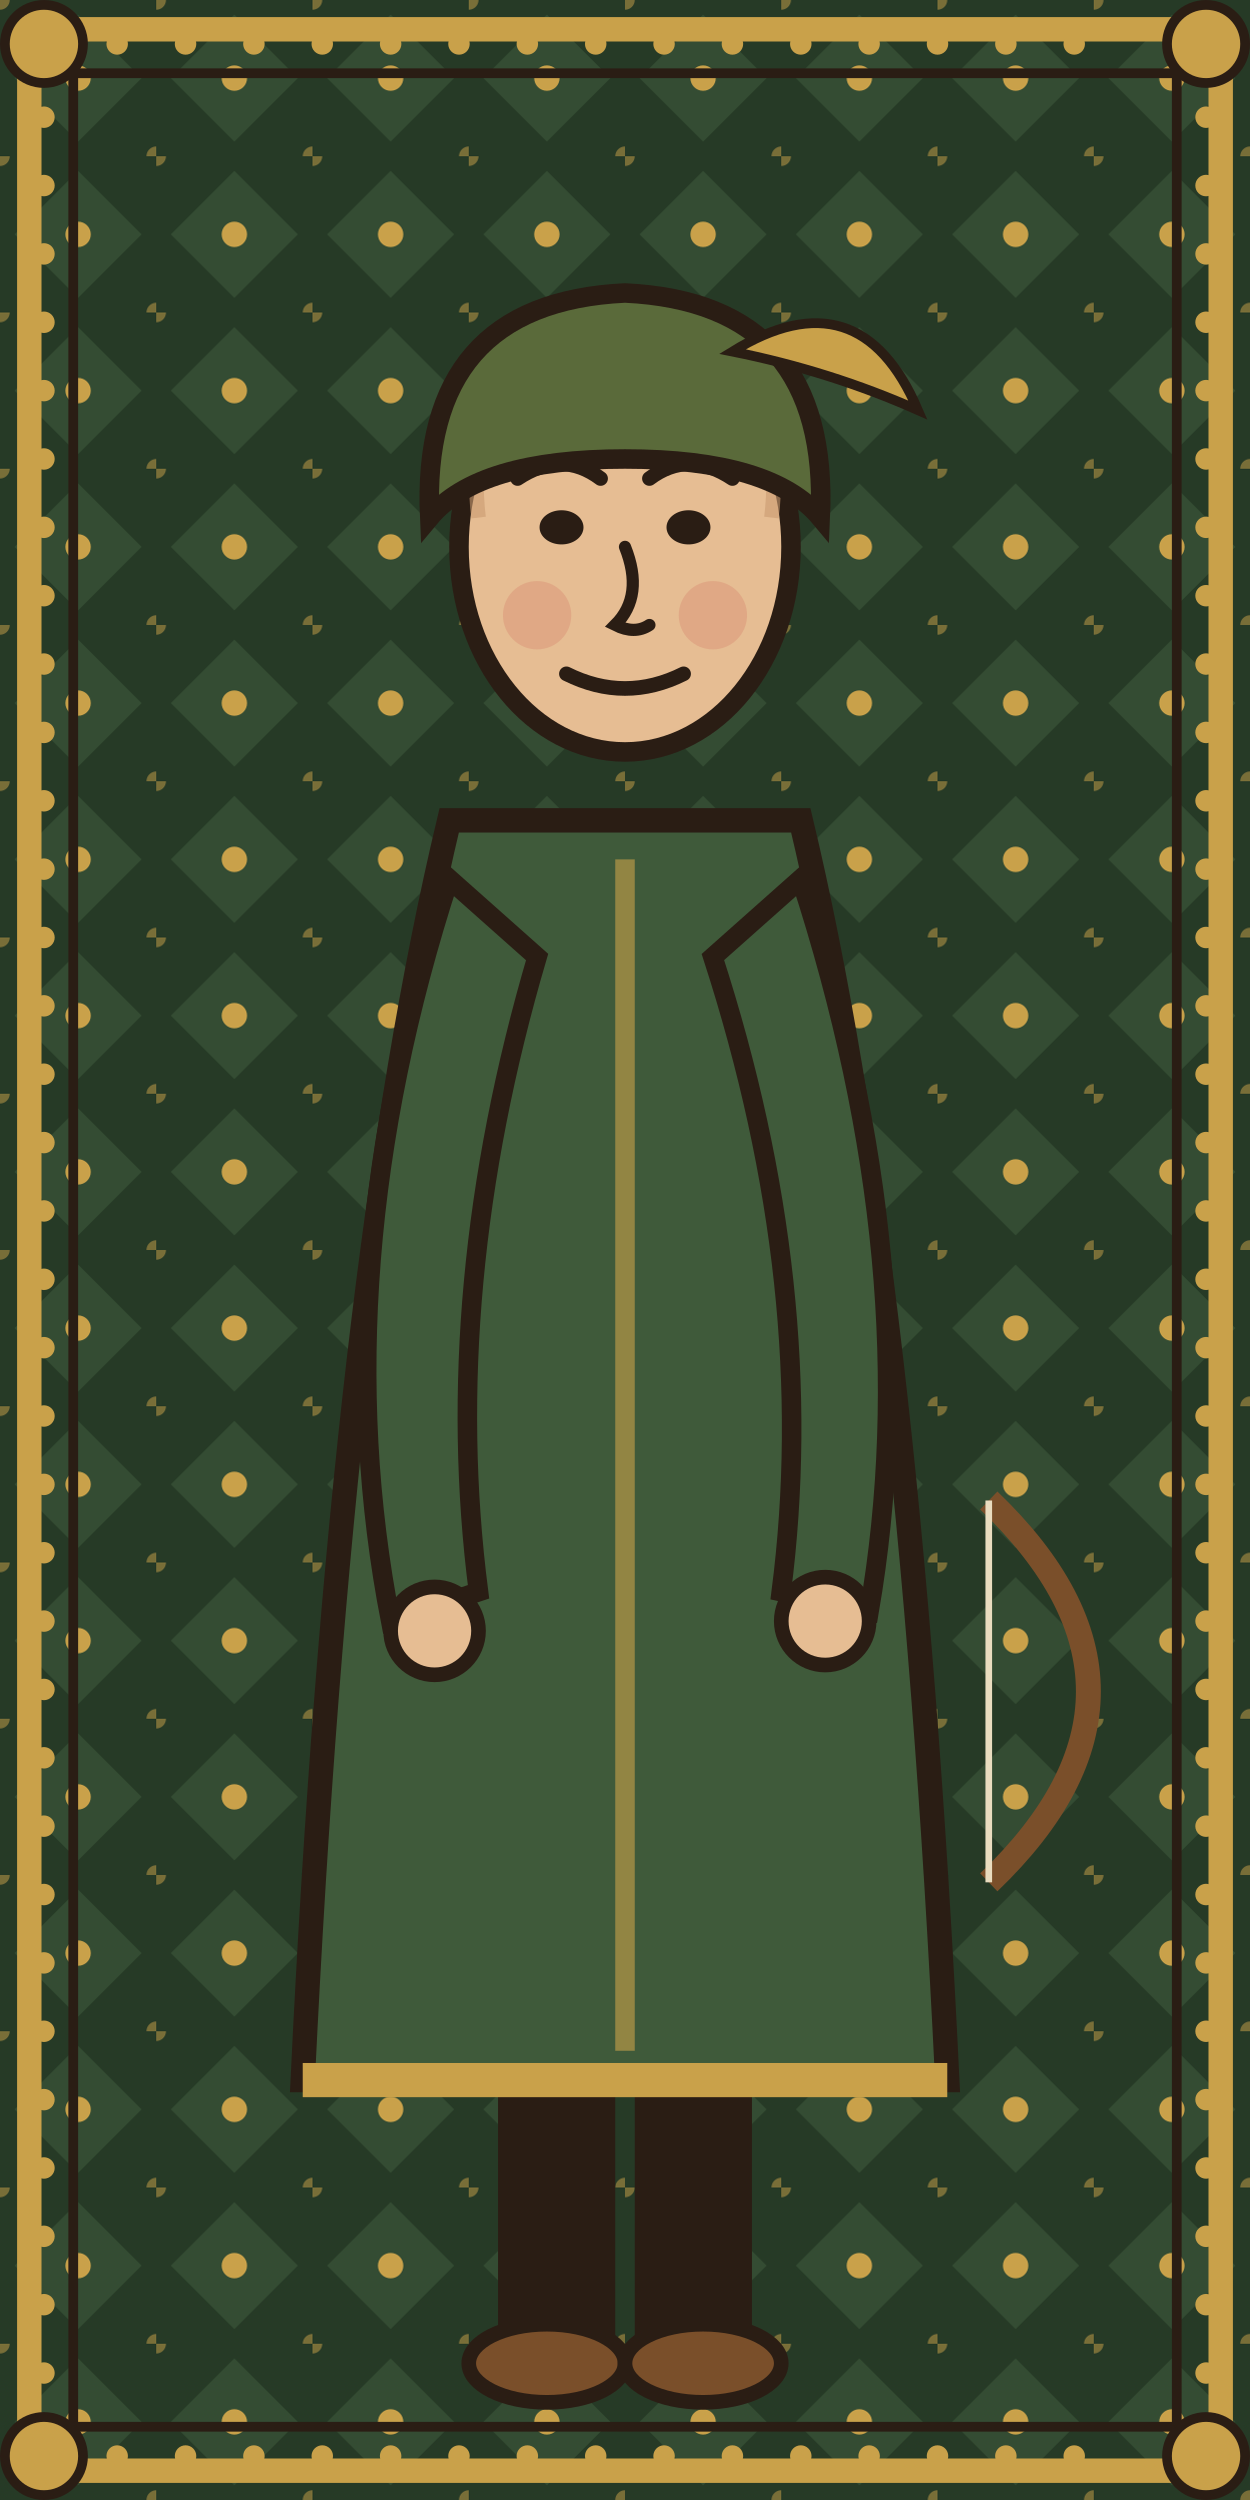
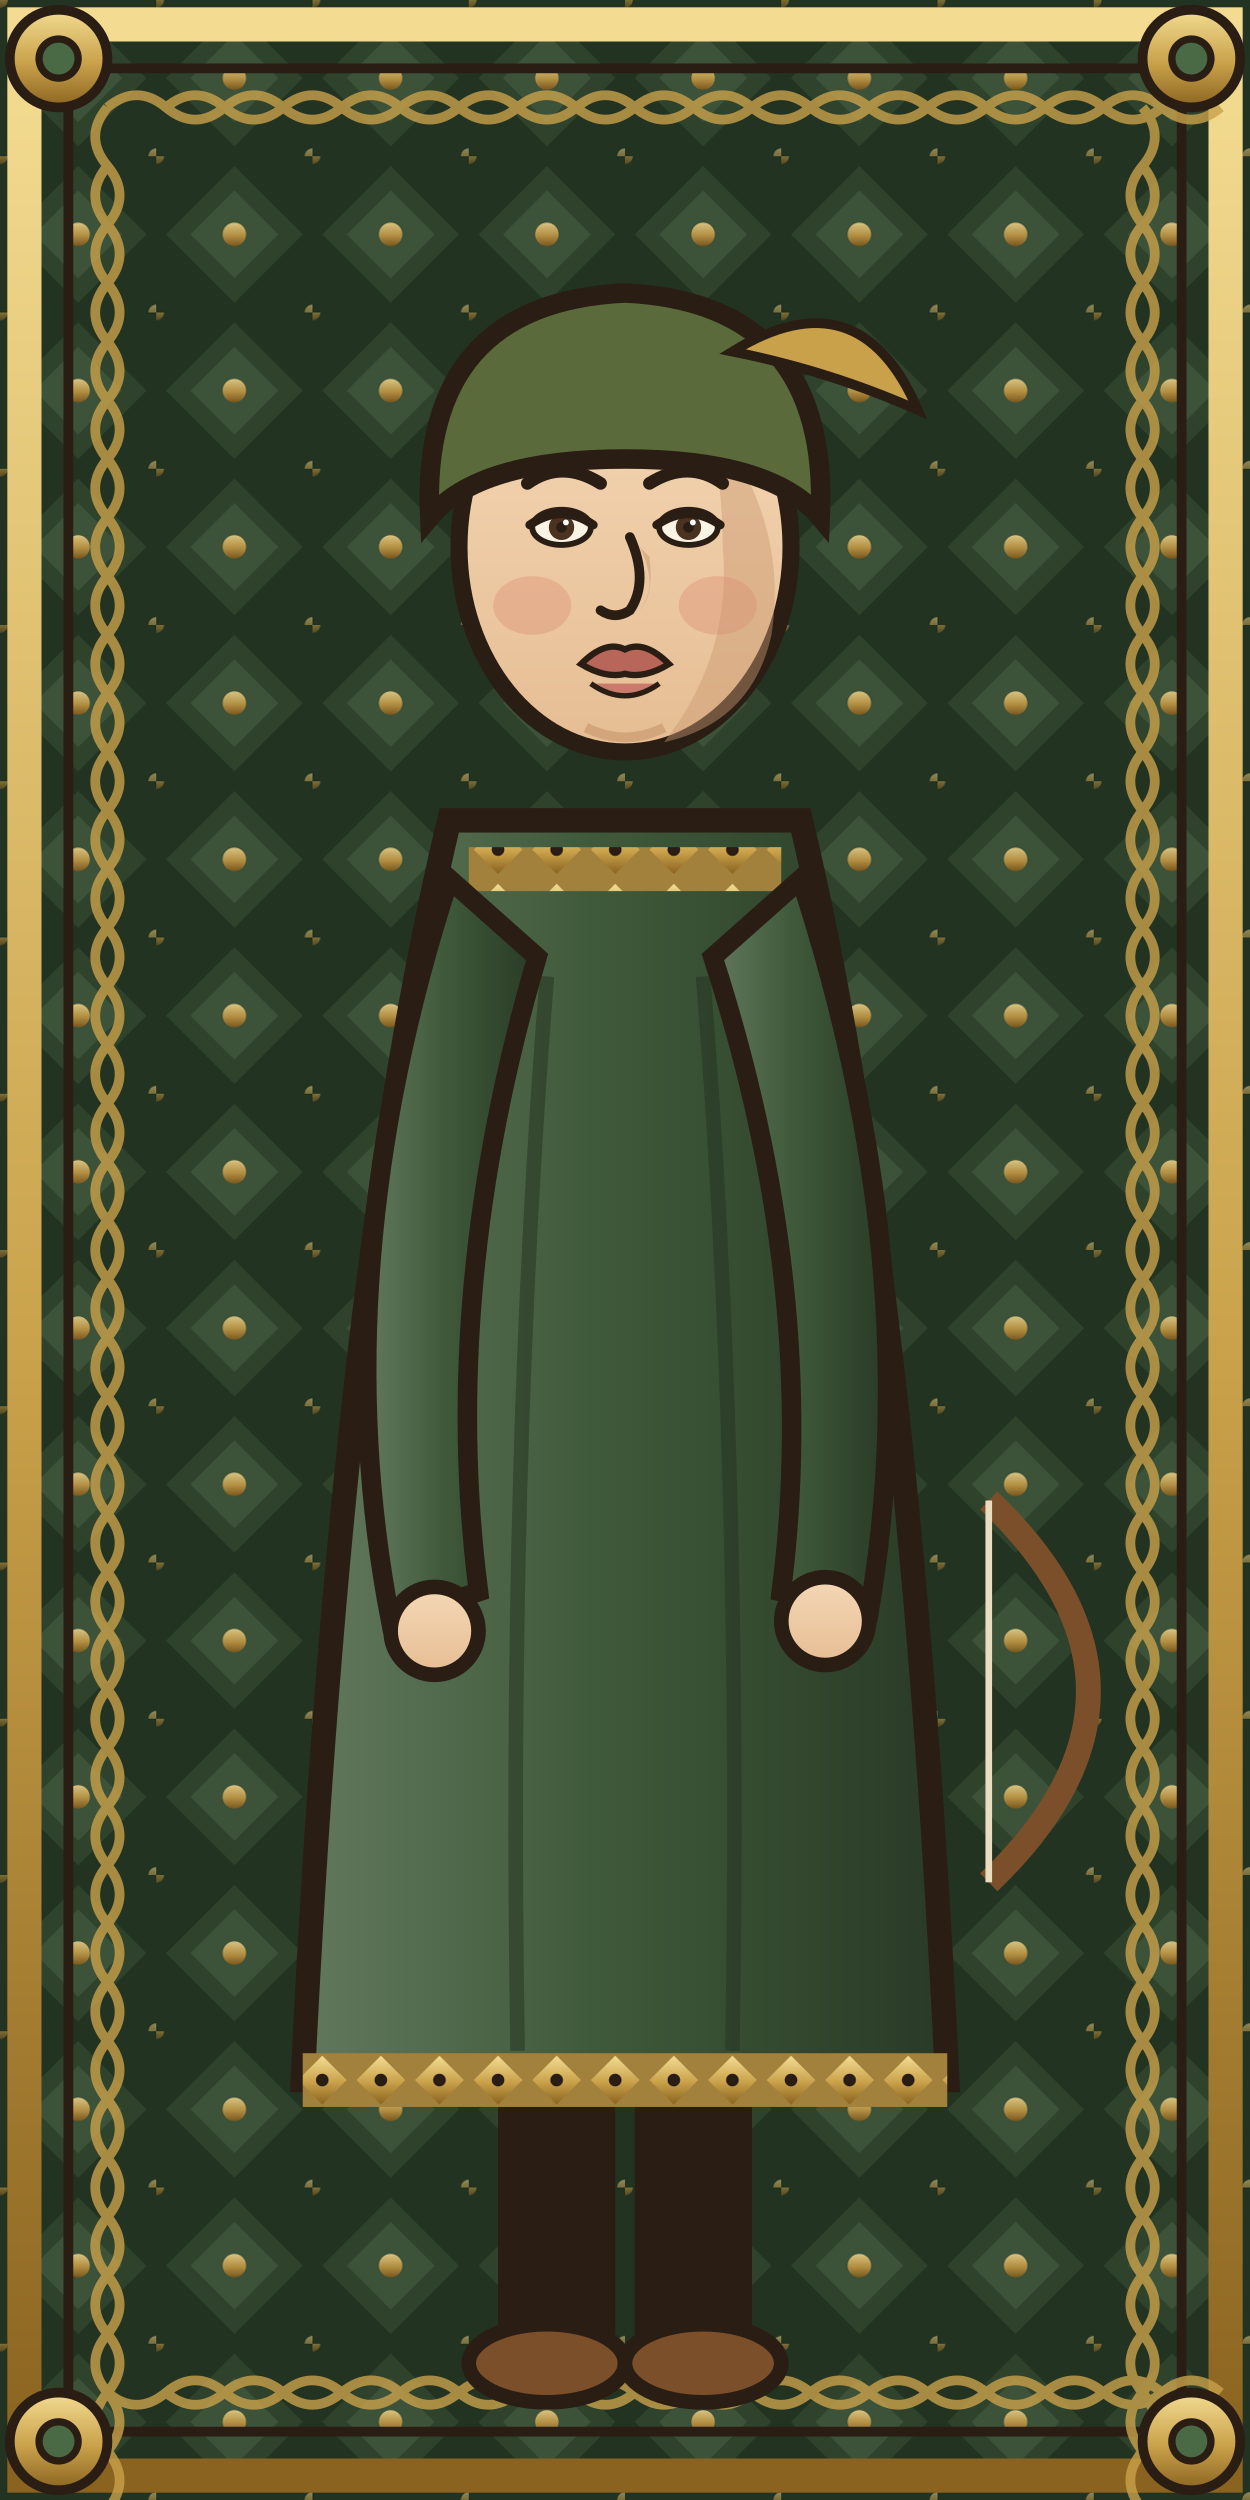
<svg xmlns="http://www.w3.org/2000/svg" viewBox="0 0 256 512" width="256" height="512">
+   <defs>
+     <linearGradient id="gold" x1="0" y1="0" x2="0" y2="1">
+       <stop offset="0" stop-color="#f3dc92" />
+       <stop offset="0.55" stop-color="#c9a14a" />
+       <stop offset="1" stop-color="#8a6320" />
+     </linearGradient>
+     <linearGradient id="steel" x1="0" y1="0" x2="1" y2="1">
+       <stop offset="0" stop-color="#eef1f4" />
+       <stop offset="0.5" stop-color="#8a8f96" />
+       <stop offset="1" stop-color="#4b5058" />
+     </linearGradient>
+     <linearGradient id="skin" x1="0" y1="0" x2="0" y2="1">
+       <stop offset="0" stop-color="#f4d8b6" />
+       <stop offset="1" stop-color="#e6bd93" />
+     </linearGradient>
+     <linearGradient id="parch" x1="0" y1="0" x2="0" y2="1">
+       <stop offset="0" stop-color="#f4ead2" />
+       <stop offset="1" stop-color="#e9dcbf" />
+     </linearGradient>
+   </defs>
+   <defs>
+     <linearGradient id="robe" x1="0" y1="0" x2="1" y2="0">
+       <stop offset="0" stop-color="#62785d" />
+       <stop offset="0.45" stop-color="#3f5a3a" />
+       <stop offset="1" stop-color="#293a26" />
+     </linearGradient>
+     <pattern id="emb" width="12" height="12" patternUnits="userSpaceOnUse">
+       <rect width="12" height="12" fill="#a1813b" />
+       <path d="M6 1 L11 6 L6 11 L1 6 Z" fill="url(#gold)" />
+       <circle cx="6" cy="6" r="1.3" fill="#2a1d14" />
+     </pattern>
+   </defs>
  <defs>
    <pattern id="field" width="32" height="32" patternUnits="userSpaceOnUse">
      <rect width="32" height="32" fill="#263a26" />
-       <path d="M16 3 L29 16 L16 29 L3 16 Z" fill="#4a6a46" opacity="0.38" />
-       <circle cx="16" cy="16" r="2.6" fill="#c9a14a" />
-       <circle cx="0" cy="0" r="2" fill="#c9a14a" opacity="0.5" />
-       <circle cx="32" cy="32" r="2" fill="#c9a14a" opacity="0.5" />
+       <path d="M16 2 L30 16 L16 30 L2 16 Z" fill="#3f5a3c" opacity="0.55" />
+       <path d="M16 7 L25 16 L16 25 L7 16 Z" fill="#5c7958" opacity="0.4" />
+       <circle cx="16" cy="16" r="2.4" fill="url(#gold)" />
+       <circle cx="0" cy="0" r="1.6" fill="url(#gold)" opacity="0.6" />
+       <circle cx="32" cy="32" r="1.6" fill="url(#gold)" opacity="0.6" />
    </pattern>
  </defs>
  <rect x="0" y="0" width="256" height="512" fill="url(#field)" />
-   <rect x="6" y="6" width="244" height="500" fill="none" stroke="#c9a14a" stroke-width="5" />
-   <rect x="15" y="15" width="226" height="482" fill="none" stroke="#2a1d14" stroke-width="2" />
-   <circle cx="24" cy="9" r="2.2" fill="#c9a14a" />
-   <circle cx="24" cy="503" r="2.2" fill="#c9a14a" />
-   <circle cx="38" cy="9" r="2.2" fill="#c9a14a" />
-   <circle cx="38" cy="503" r="2.2" fill="#c9a14a" />
-   <circle cx="52" cy="9" r="2.2" fill="#c9a14a" />
-   <circle cx="52" cy="503" r="2.2" fill="#c9a14a" />
-   <circle cx="66" cy="9" r="2.2" fill="#c9a14a" />
-   <circle cx="66" cy="503" r="2.2" fill="#c9a14a" />
-   <circle cx="80" cy="9" r="2.2" fill="#c9a14a" />
-   <circle cx="80" cy="503" r="2.2" fill="#c9a14a" />
-   <circle cx="94" cy="9" r="2.2" fill="#c9a14a" />
-   <circle cx="94" cy="503" r="2.2" fill="#c9a14a" />
-   <circle cx="108" cy="9" r="2.2" fill="#c9a14a" />
-   <circle cx="108" cy="503" r="2.2" fill="#c9a14a" />
-   <circle cx="122" cy="9" r="2.2" fill="#c9a14a" />
-   <circle cx="122" cy="503" r="2.2" fill="#c9a14a" />
-   <circle cx="136" cy="9" r="2.2" fill="#c9a14a" />
-   <circle cx="136" cy="503" r="2.2" fill="#c9a14a" />
-   <circle cx="150" cy="9" r="2.2" fill="#c9a14a" />
-   <circle cx="150" cy="503" r="2.2" fill="#c9a14a" />
-   <circle cx="164" cy="9" r="2.2" fill="#c9a14a" />
-   <circle cx="164" cy="503" r="2.2" fill="#c9a14a" />
-   <circle cx="178" cy="9" r="2.2" fill="#c9a14a" />
-   <circle cx="178" cy="503" r="2.2" fill="#c9a14a" />
-   <circle cx="192" cy="9" r="2.2" fill="#c9a14a" />
-   <circle cx="192" cy="503" r="2.2" fill="#c9a14a" />
-   <circle cx="206" cy="9" r="2.2" fill="#c9a14a" />
-   <circle cx="206" cy="503" r="2.2" fill="#c9a14a" />
-   <circle cx="220" cy="9" r="2.2" fill="#c9a14a" />
-   <circle cx="220" cy="503" r="2.2" fill="#c9a14a" />
-   <circle cx="9" cy="24" r="2.2" fill="#c9a14a" />
-   <circle cx="247" cy="24" r="2.2" fill="#c9a14a" />
-   <circle cx="9" cy="38" r="2.2" fill="#c9a14a" />
-   <circle cx="247" cy="38" r="2.2" fill="#c9a14a" />
-   <circle cx="9" cy="52" r="2.2" fill="#c9a14a" />
-   <circle cx="247" cy="52" r="2.2" fill="#c9a14a" />
-   <circle cx="9" cy="66" r="2.2" fill="#c9a14a" />
-   <circle cx="247" cy="66" r="2.2" fill="#c9a14a" />
-   <circle cx="9" cy="80" r="2.2" fill="#c9a14a" />
-   <circle cx="247" cy="80" r="2.2" fill="#c9a14a" />
-   <circle cx="9" cy="94" r="2.2" fill="#c9a14a" />
-   <circle cx="247" cy="94" r="2.2" fill="#c9a14a" />
-   <circle cx="9" cy="108" r="2.2" fill="#c9a14a" />
-   <circle cx="247" cy="108" r="2.2" fill="#c9a14a" />
-   <circle cx="9" cy="122" r="2.2" fill="#c9a14a" />
-   <circle cx="247" cy="122" r="2.2" fill="#c9a14a" />
-   <circle cx="9" cy="136" r="2.2" fill="#c9a14a" />
-   <circle cx="247" cy="136" r="2.2" fill="#c9a14a" />
-   <circle cx="9" cy="150" r="2.2" fill="#c9a14a" />
-   <circle cx="247" cy="150" r="2.2" fill="#c9a14a" />
-   <circle cx="9" cy="164" r="2.2" fill="#c9a14a" />
-   <circle cx="247" cy="164" r="2.2" fill="#c9a14a" />
-   <circle cx="9" cy="178" r="2.2" fill="#c9a14a" />
-   <circle cx="247" cy="178" r="2.2" fill="#c9a14a" />
-   <circle cx="9" cy="192" r="2.2" fill="#c9a14a" />
-   <circle cx="247" cy="192" r="2.2" fill="#c9a14a" />
-   <circle cx="9" cy="206" r="2.2" fill="#c9a14a" />
-   <circle cx="247" cy="206" r="2.2" fill="#c9a14a" />
-   <circle cx="9" cy="220" r="2.2" fill="#c9a14a" />
-   <circle cx="247" cy="220" r="2.2" fill="#c9a14a" />
-   <circle cx="9" cy="234" r="2.2" fill="#c9a14a" />
-   <circle cx="247" cy="234" r="2.2" fill="#c9a14a" />
-   <circle cx="9" cy="248" r="2.2" fill="#c9a14a" />
-   <circle cx="247" cy="248" r="2.2" fill="#c9a14a" />
-   <circle cx="9" cy="262" r="2.2" fill="#c9a14a" />
-   <circle cx="247" cy="262" r="2.2" fill="#c9a14a" />
-   <circle cx="9" cy="276" r="2.2" fill="#c9a14a" />
-   <circle cx="247" cy="276" r="2.2" fill="#c9a14a" />
-   <circle cx="9" cy="290" r="2.2" fill="#c9a14a" />
-   <circle cx="247" cy="290" r="2.2" fill="#c9a14a" />
-   <circle cx="9" cy="304" r="2.2" fill="#c9a14a" />
-   <circle cx="247" cy="304" r="2.2" fill="#c9a14a" />
-   <circle cx="9" cy="318" r="2.2" fill="#c9a14a" />
-   <circle cx="247" cy="318" r="2.2" fill="#c9a14a" />
-   <circle cx="9" cy="332" r="2.2" fill="#c9a14a" />
-   <circle cx="247" cy="332" r="2.2" fill="#c9a14a" />
-   <circle cx="9" cy="346" r="2.2" fill="#c9a14a" />
-   <circle cx="247" cy="346" r="2.2" fill="#c9a14a" />
-   <circle cx="9" cy="360" r="2.2" fill="#c9a14a" />
-   <circle cx="247" cy="360" r="2.2" fill="#c9a14a" />
-   <circle cx="9" cy="374" r="2.2" fill="#c9a14a" />
-   <circle cx="247" cy="374" r="2.2" fill="#c9a14a" />
-   <circle cx="9" cy="388" r="2.2" fill="#c9a14a" />
-   <circle cx="247" cy="388" r="2.2" fill="#c9a14a" />
-   <circle cx="9" cy="402" r="2.2" fill="#c9a14a" />
-   <circle cx="247" cy="402" r="2.2" fill="#c9a14a" />
-   <circle cx="9" cy="416" r="2.2" fill="#c9a14a" />
-   <circle cx="247" cy="416" r="2.2" fill="#c9a14a" />
-   <circle cx="9" cy="430" r="2.2" fill="#c9a14a" />
-   <circle cx="247" cy="430" r="2.2" fill="#c9a14a" />
-   <circle cx="9" cy="444" r="2.2" fill="#c9a14a" />
-   <circle cx="247" cy="444" r="2.2" fill="#c9a14a" />
-   <circle cx="9" cy="458" r="2.2" fill="#c9a14a" />
-   <circle cx="247" cy="458" r="2.2" fill="#c9a14a" />
-   <circle cx="9" cy="472" r="2.2" fill="#c9a14a" />
-   <circle cx="247" cy="472" r="2.2" fill="#c9a14a" />
-   <circle cx="9" cy="486" r="2.2" fill="#c9a14a" />
-   <circle cx="247" cy="486" r="2.2" fill="#c9a14a" />
-   <circle cx="9" cy="9" r="8" fill="#c9a14a" stroke="#2a1d14" stroke-width="2" />
-   <circle cx="247" cy="9" r="8" fill="#c9a14a" stroke="#2a1d14" stroke-width="2" />
-   <circle cx="9" cy="503" r="8" fill="#c9a14a" stroke="#2a1d14" stroke-width="2" />
-   <circle cx="247" cy="503" r="8" fill="#c9a14a" stroke="#2a1d14" stroke-width="2" />
+   <rect x="0" y="0" width="256" height="512" fill="#000" opacity="0.12" />
+   <rect x="5" y="5" width="246" height="502" fill="none" stroke="url(#gold)" stroke-width="7" />
+   <rect x="14" y="14" width="228" height="484" fill="none" stroke="#2a1d14" stroke-width="2" />
+   <path d="M22 22 q6 -5 12 0 t12 0 M22 490 q6 5 12 0 t12 0 M34 22 q6 -5 12 0 t12 0 M34 490 q6 5 12 0 t12 0 M46 22 q6 -5 12 0 t12 0 M46 490 q6 5 12 0 t12 0 M58 22 q6 -5 12 0 t12 0 M58 490 q6 5 12 0 t12 0 M70 22 q6 -5 12 0 t12 0 M70 490 q6 5 12 0 t12 0 M82 22 q6 -5 12 0 t12 0 M82 490 q6 5 12 0 t12 0 M94 22 q6 -5 12 0 t12 0 M94 490 q6 5 12 0 t12 0 M106 22 q6 -5 12 0 t12 0 M106 490 q6 5 12 0 t12 0 M118 22 q6 -5 12 0 t12 0 M118 490 q6 5 12 0 t12 0 M130 22 q6 -5 12 0 t12 0 M130 490 q6 5 12 0 t12 0 M142 22 q6 -5 12 0 t12 0 M142 490 q6 5 12 0 t12 0 M154 22 q6 -5 12 0 t12 0 M154 490 q6 5 12 0 t12 0 M166 22 q6 -5 12 0 t12 0 M166 490 q6 5 12 0 t12 0 M178 22 q6 -5 12 0 t12 0 M178 490 q6 5 12 0 t12 0 M190 22 q6 -5 12 0 t12 0 M190 490 q6 5 12 0 t12 0 M202 22 q6 -5 12 0 t12 0 M202 490 q6 5 12 0 t12 0 M214 22 q6 -5 12 0 t12 0 M214 490 q6 5 12 0 t12 0 M226 22 q6 -5 12 0 t12 0 M226 490 q6 5 12 0 t12 0 M22 22 q-5 6 0 12 t0 12 M234 22 q5 6 0 12 t0 12 M22 34 q-5 6 0 12 t0 12 M234 34 q5 6 0 12 t0 12 M22 46 q-5 6 0 12 t0 12 M234 46 q5 6 0 12 t0 12 M22 58 q-5 6 0 12 t0 12 M234 58 q5 6 0 12 t0 12 M22 70 q-5 6 0 12 t0 12 M234 70 q5 6 0 12 t0 12 M22 82 q-5 6 0 12 t0 12 M234 82 q5 6 0 12 t0 12 M22 94 q-5 6 0 12 t0 12 M234 94 q5 6 0 12 t0 12 M22 106 q-5 6 0 12 t0 12 M234 106 q5 6 0 12 t0 12 M22 118 q-5 6 0 12 t0 12 M234 118 q5 6 0 12 t0 12 M22 130 q-5 6 0 12 t0 12 M234 130 q5 6 0 12 t0 12 M22 142 q-5 6 0 12 t0 12 M234 142 q5 6 0 12 t0 12 M22 154 q-5 6 0 12 t0 12 M234 154 q5 6 0 12 t0 12 M22 166 q-5 6 0 12 t0 12 M234 166 q5 6 0 12 t0 12 M22 178 q-5 6 0 12 t0 12 M234 178 q5 6 0 12 t0 12 M22 190 q-5 6 0 12 t0 12 M234 190 q5 6 0 12 t0 12 M22 202 q-5 6 0 12 t0 12 M234 202 q5 6 0 12 t0 12 M22 214 q-5 6 0 12 t0 12 M234 214 q5 6 0 12 t0 12 M22 226 q-5 6 0 12 t0 12 M234 226 q5 6 0 12 t0 12 M22 238 q-5 6 0 12 t0 12 M234 238 q5 6 0 12 t0 12 M22 250 q-5 6 0 12 t0 12 M234 250 q5 6 0 12 t0 12 M22 262 q-5 6 0 12 t0 12 M234 262 q5 6 0 12 t0 12 M22 274 q-5 6 0 12 t0 12 M234 274 q5 6 0 12 t0 12 M22 286 q-5 6 0 12 t0 12 M234 286 q5 6 0 12 t0 12 M22 298 q-5 6 0 12 t0 12 M234 298 q5 6 0 12 t0 12 M22 310 q-5 6 0 12 t0 12 M234 310 q5 6 0 12 t0 12 M22 322 q-5 6 0 12 t0 12 M234 322 q5 6 0 12 t0 12 M22 334 q-5 6 0 12 t0 12 M234 334 q5 6 0 12 t0 12 M22 346 q-5 6 0 12 t0 12 M234 346 q5 6 0 12 t0 12 M22 358 q-5 6 0 12 t0 12 M234 358 q5 6 0 12 t0 12 M22 370 q-5 6 0 12 t0 12 M234 370 q5 6 0 12 t0 12 M22 382 q-5 6 0 12 t0 12 M234 382 q5 6 0 12 t0 12 M22 394 q-5 6 0 12 t0 12 M234 394 q5 6 0 12 t0 12 M22 406 q-5 6 0 12 t0 12 M234 406 q5 6 0 12 t0 12 M22 418 q-5 6 0 12 t0 12 M234 418 q5 6 0 12 t0 12 M22 430 q-5 6 0 12 t0 12 M234 430 q5 6 0 12 t0 12 M22 442 q-5 6 0 12 t0 12 M234 442 q5 6 0 12 t0 12 M22 454 q-5 6 0 12 t0 12 M234 454 q5 6 0 12 t0 12 M22 466 q-5 6 0 12 t0 12 M234 466 q5 6 0 12 t0 12 M22 478 q-5 6 0 12 t0 12 M234 478 q5 6 0 12 t0 12 M22 490 q-5 6 0 12 t0 12 M234 490 q5 6 0 12 t0 12" fill="none" stroke="#c9a14a" stroke-width="2" opacity="0.8" />
+   <circle cx="12" cy="12" r="10" fill="url(#gold)" stroke="#2a1d14" stroke-width="2" />
+   <circle cx="12" cy="12" r="4" fill="#4a6a46" stroke="#2a1d14" stroke-width="1.5" />
+   <circle cx="244" cy="12" r="10" fill="url(#gold)" stroke="#2a1d14" stroke-width="2" />
+   <circle cx="244" cy="12" r="4" fill="#4a6a46" stroke="#2a1d14" stroke-width="1.5" />
+   <circle cx="12" cy="500" r="10" fill="url(#gold)" stroke="#2a1d14" stroke-width="2" />
+   <circle cx="12" cy="500" r="4" fill="#4a6a46" stroke="#2a1d14" stroke-width="1.5" />
+   <circle cx="244" cy="500" r="10" fill="url(#gold)" stroke="#2a1d14" stroke-width="2" />
+   <circle cx="244" cy="500" r="4" fill="#4a6a46" stroke="#2a1d14" stroke-width="1.5" />
  <rect x="102" y="420" width="24" height="60" fill="#2a1d14" />
  <rect x="130" y="420" width="24" height="60" fill="#2a1d14" />
  <ellipse cx="112" cy="484" rx="16" ry="8" fill="#7a4f2a" stroke="#2a1d14" stroke-width="3" />
  <ellipse cx="144" cy="484" rx="16" ry="8" fill="#7a4f2a" stroke="#2a1d14" stroke-width="3" />
-   <path d="M92 168 L164 168 Q186 260 194 426 L62 426 Q70 260 92 168 Z" fill="#3f5a3a" stroke="#2a1d14" stroke-width="5" />
-   <path d="M62 426 L194 426" stroke="#c9a14a" stroke-width="7" />
-   <path d="M128 176 L128 420" stroke="#c9a14a" stroke-width="4" opacity="0.6" />
-   <path d="M92 180 Q66 260 80 332 L98 326 Q90 264 110 196 Z" fill="#3f5a3a" stroke="#2a1d14" stroke-width="4" />
-   <path d="M164 180 Q190 260 178 330 L160 326 Q168 264 146 196 Z" fill="#3f5a3a" stroke="#2a1d14" stroke-width="4" />
-   <circle cx="89" cy="334" r="9" fill="#e6bd93" stroke="#2a1d14" stroke-width="3" />
-   <circle cx="169" cy="332" r="9" fill="#e6bd93" stroke="#2a1d14" stroke-width="3" />
+   <path d="M92 168 L164 168 Q186 260 194 426 L62 426 Q70 260 92 168 Z" fill="url(#robe)" stroke="#2a1d14" stroke-width="5" />
+   <path d="M62 426 L194 426" stroke="url(#emb)" stroke-width="11" />
+   <path d="M128 176 L128 420" stroke="url(#gold)" stroke-width="4" opacity="0.7" />
+   <path d="M112 200 Q104 300 106 420" fill="none" stroke="#233220" stroke-width="3" opacity="0.5" />
+   <path d="M144 200 Q152 300 150 420" fill="none" stroke="#233220" stroke-width="3" opacity="0.5" />
+   <path d="M96 178 L160 178" stroke="url(#emb)" stroke-width="9" />
+   <path d="M92 180 Q66 260 80 332 L98 326 Q90 264 110 196 Z" fill="url(#robe)" stroke="#2a1d14" stroke-width="4" />
+   <path d="M164 180 Q190 260 178 330 L160 326 Q168 264 146 196 Z" fill="url(#robe)" stroke="#2a1d14" stroke-width="4" />
+   <circle cx="89" cy="334" r="9" fill="url(#skin)" stroke="#2a1d14" stroke-width="3" />
+   <circle cx="169" cy="332" r="9" fill="url(#skin)" stroke="#2a1d14" stroke-width="3" />
  <g transform="translate(128 112)">
-     <ellipse cx="0" cy="0" rx="34" ry="42" fill="#e6bd93" stroke="#2a1d14" stroke-width="4" />
-     <path d="M-30 -6 Q-34 -40 0 -44 Q34 -40 30 -6" fill="none" stroke="#c99a70" stroke-width="3" opacity="0.6" />
-     <circle cx="-18" cy="14" r="7" fill="#d98f74" opacity="0.45" />
-     <circle cx="18" cy="14" r="7" fill="#d98f74" opacity="0.45" />
-     <ellipse cx="-13" cy="-4" rx="4.5" ry="3.5" fill="#2a1d14" />
-     <ellipse cx="13" cy="-4" rx="4.5" ry="3.5" fill="#2a1d14" />
-     <path d="M-22 -14 Q-13 -20 -5 -14 M5 -14 Q13 -20 22 -14" fill="none" stroke="#2a1d14" stroke-width="3" stroke-linecap="round" />
-     <path d="M0 0 Q4 10 -2 16 Q2 18 5 16" fill="none" stroke="#2a1d14" stroke-width="2.5" stroke-linecap="round" />
-     <path d="M-12 26 Q0 32 12 26" fill="none" stroke="#2a1d14" stroke-width="3" stroke-linecap="round" />
-     <path d="M-36 -10 Q-40 -48 0 -50 Q40 -48 36 -10 Q30 -26 18 -30 Q0 -22 -18 -30 Q-30 -26 -36 -10 Z" fill="#5a3a22" stroke="#2a1d14" stroke-width="3" />
+     <ellipse cx="0" cy="0" rx="34" ry="42" fill="url(#skin)" stroke="#2a1d14" stroke-width="3.5" />
+     <path d="M14 -30 Q34 -8 30 18 Q26 36 8 40 Q22 22 20 0 Q20 -20 14 -30 Z" fill="#c99a70" opacity="0.45" />
+     <ellipse cx="-19" cy="12" rx="8" ry="6" fill="#d98f74" opacity="0.4" />
+     <ellipse cx="19" cy="12" rx="8" ry="6" fill="#d98f74" opacity="0.4" />
+     <path d="M-8 37 Q0 41 8 37" fill="none" stroke="#c99a70" stroke-width="2" opacity="0.7" />
+     <ellipse cx="-13" cy="-4" rx="6" ry="3.6" fill="#fbf4e4" stroke="#2a1d14" stroke-width="1.2" />
+     <circle cx="-13" cy="-4" r="2.6" fill="#4a3320" />
+     <circle cx="-13" cy="-4" r="1.1" fill="#2a1d14" />
+     <circle cx="-12.1" cy="-5" r="0.6" fill="#ffffff" />
+     <path d="M-19.5 -4.5 Q-13 -9 -6.5 -4.5" fill="none" stroke="#2a1d14" stroke-width="1.8" stroke-linecap="round" />
+     <ellipse cx="13" cy="-4" rx="6" ry="3.6" fill="#fbf4e4" stroke="#2a1d14" stroke-width="1.2" />
+     <circle cx="13" cy="-4" r="2.6" fill="#4a3320" />
+     <circle cx="13" cy="-4" r="1.1" fill="#2a1d14" />
+     <circle cx="13.9" cy="-5" r="0.6" fill="#ffffff" />
+     <path d="M6.5 -4.5 Q13 -9 19.5 -4.5" fill="none" stroke="#2a1d14" stroke-width="1.8" stroke-linecap="round" />
+     <path d="M-20 -13 Q-13 -18 -5 -13" fill="none" stroke="#2a1d14" stroke-width="2.6" stroke-linecap="round" />
+     <path d="M5 -13 Q13 -18 20 -13" fill="none" stroke="#2a1d14" stroke-width="2.6" stroke-linecap="round" />
+     <path d="M1 -2 Q5 7 1 13 Q-2 15 -5 13" fill="none" stroke="#2a1d14" stroke-width="2" stroke-linecap="round" />
+     <path d="M3 0 Q7 8 3 13 Q6 10 5 2 Z" fill="#c99a70" opacity="0.55" />
+     <path d="M-9 24 Q-4 19 0 21 Q4 19 9 24 Q4 27 0 26 Q-4 27 -9 24 Z" fill="#b8665a" stroke="#2a1d14" stroke-width="1.3" />
+     <path d="M-7 28 Q0 33 7 28" fill="#c97a6a" stroke="#2a1d14" stroke-width="1.1" />
+     <path d="M-37 -10 Q-42 -50 0 -52 Q42 -50 37 -10 Q31 -28 18 -32 Q0 -22 -18 -32 Q-31 -28 -37 -10 Z" fill="#5a3a22" stroke="#2a1d14" stroke-width="3" />
+     <path d="M-24 -34 Q-14.4 -26 -19.2 -18" fill="none" stroke="#3f2918" stroke-width="1.2" opacity="0.7" />
+     <path d="M-12 -34 Q-7.2 -26 -9.6 -18" fill="none" stroke="#3f2918" stroke-width="1.2" opacity="0.7" />
+     <path d="M0 -34 Q0.0 -26 0.0 -18" fill="none" stroke="#3f2918" stroke-width="1.2" opacity="0.7" />
+     <path d="M12 -34 Q7.2 -26 9.6 -18" fill="none" stroke="#3f2918" stroke-width="1.2" opacity="0.7" />
+     <path d="M24 -34 Q14.4 -26 19.2 -18" fill="none" stroke="#3f2918" stroke-width="1.2" opacity="0.7" />
    <path d="M-40 -6 Q-42 -50 0 -52 Q42 -50 40 -6 Q30 -18 0 -18 Q-30 -18 -40 -6 Z" fill="#5a6a3a" stroke="#2a1d14" stroke-width="4" />
    <path d="M22 -40 Q48 -56 60 -28 Q42 -36 22 -40 Z" fill="#c9a14a" stroke="#2a1d14" stroke-width="2" />
  </g>
  <g transform="translate(160 292) scale(0.85)">
    <path d="M50 18 Q98 64 50 110" fill="none" stroke="#7a4f2a" stroke-width="6" />
    <path d="M50 18 L50 110" stroke="#e9dcbf" stroke-width="1.6" />
  </g>
</svg>
